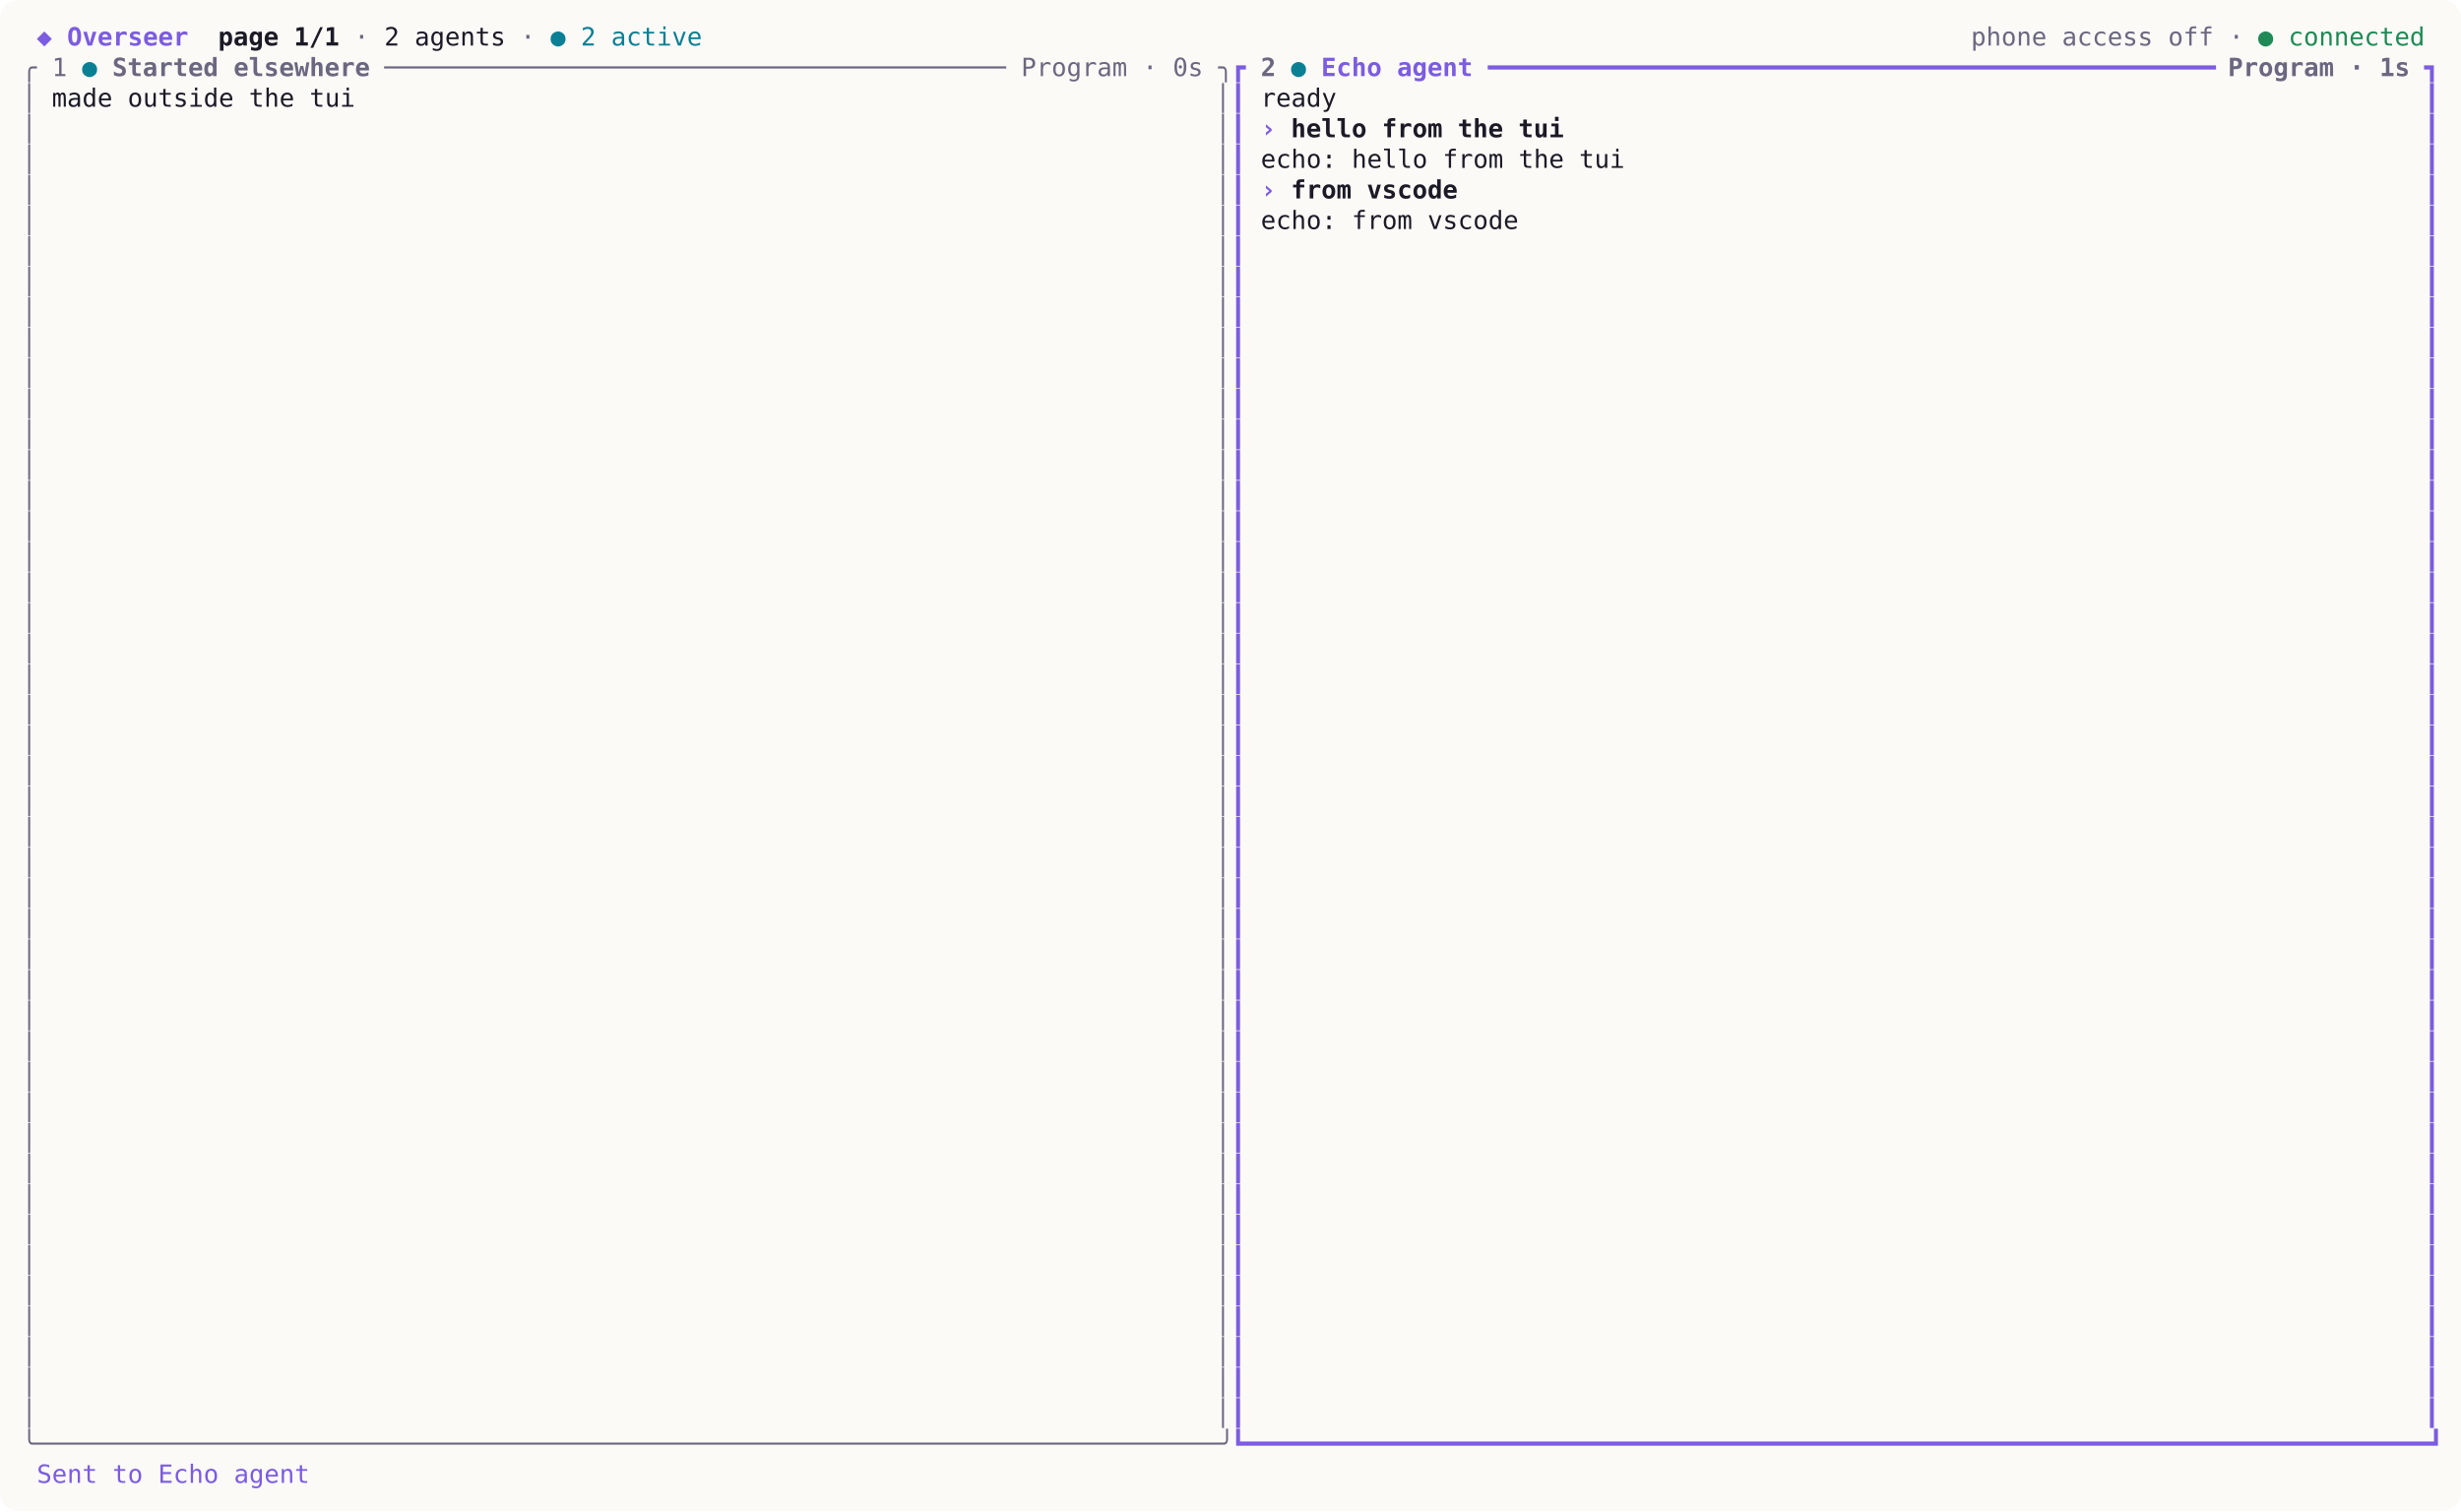
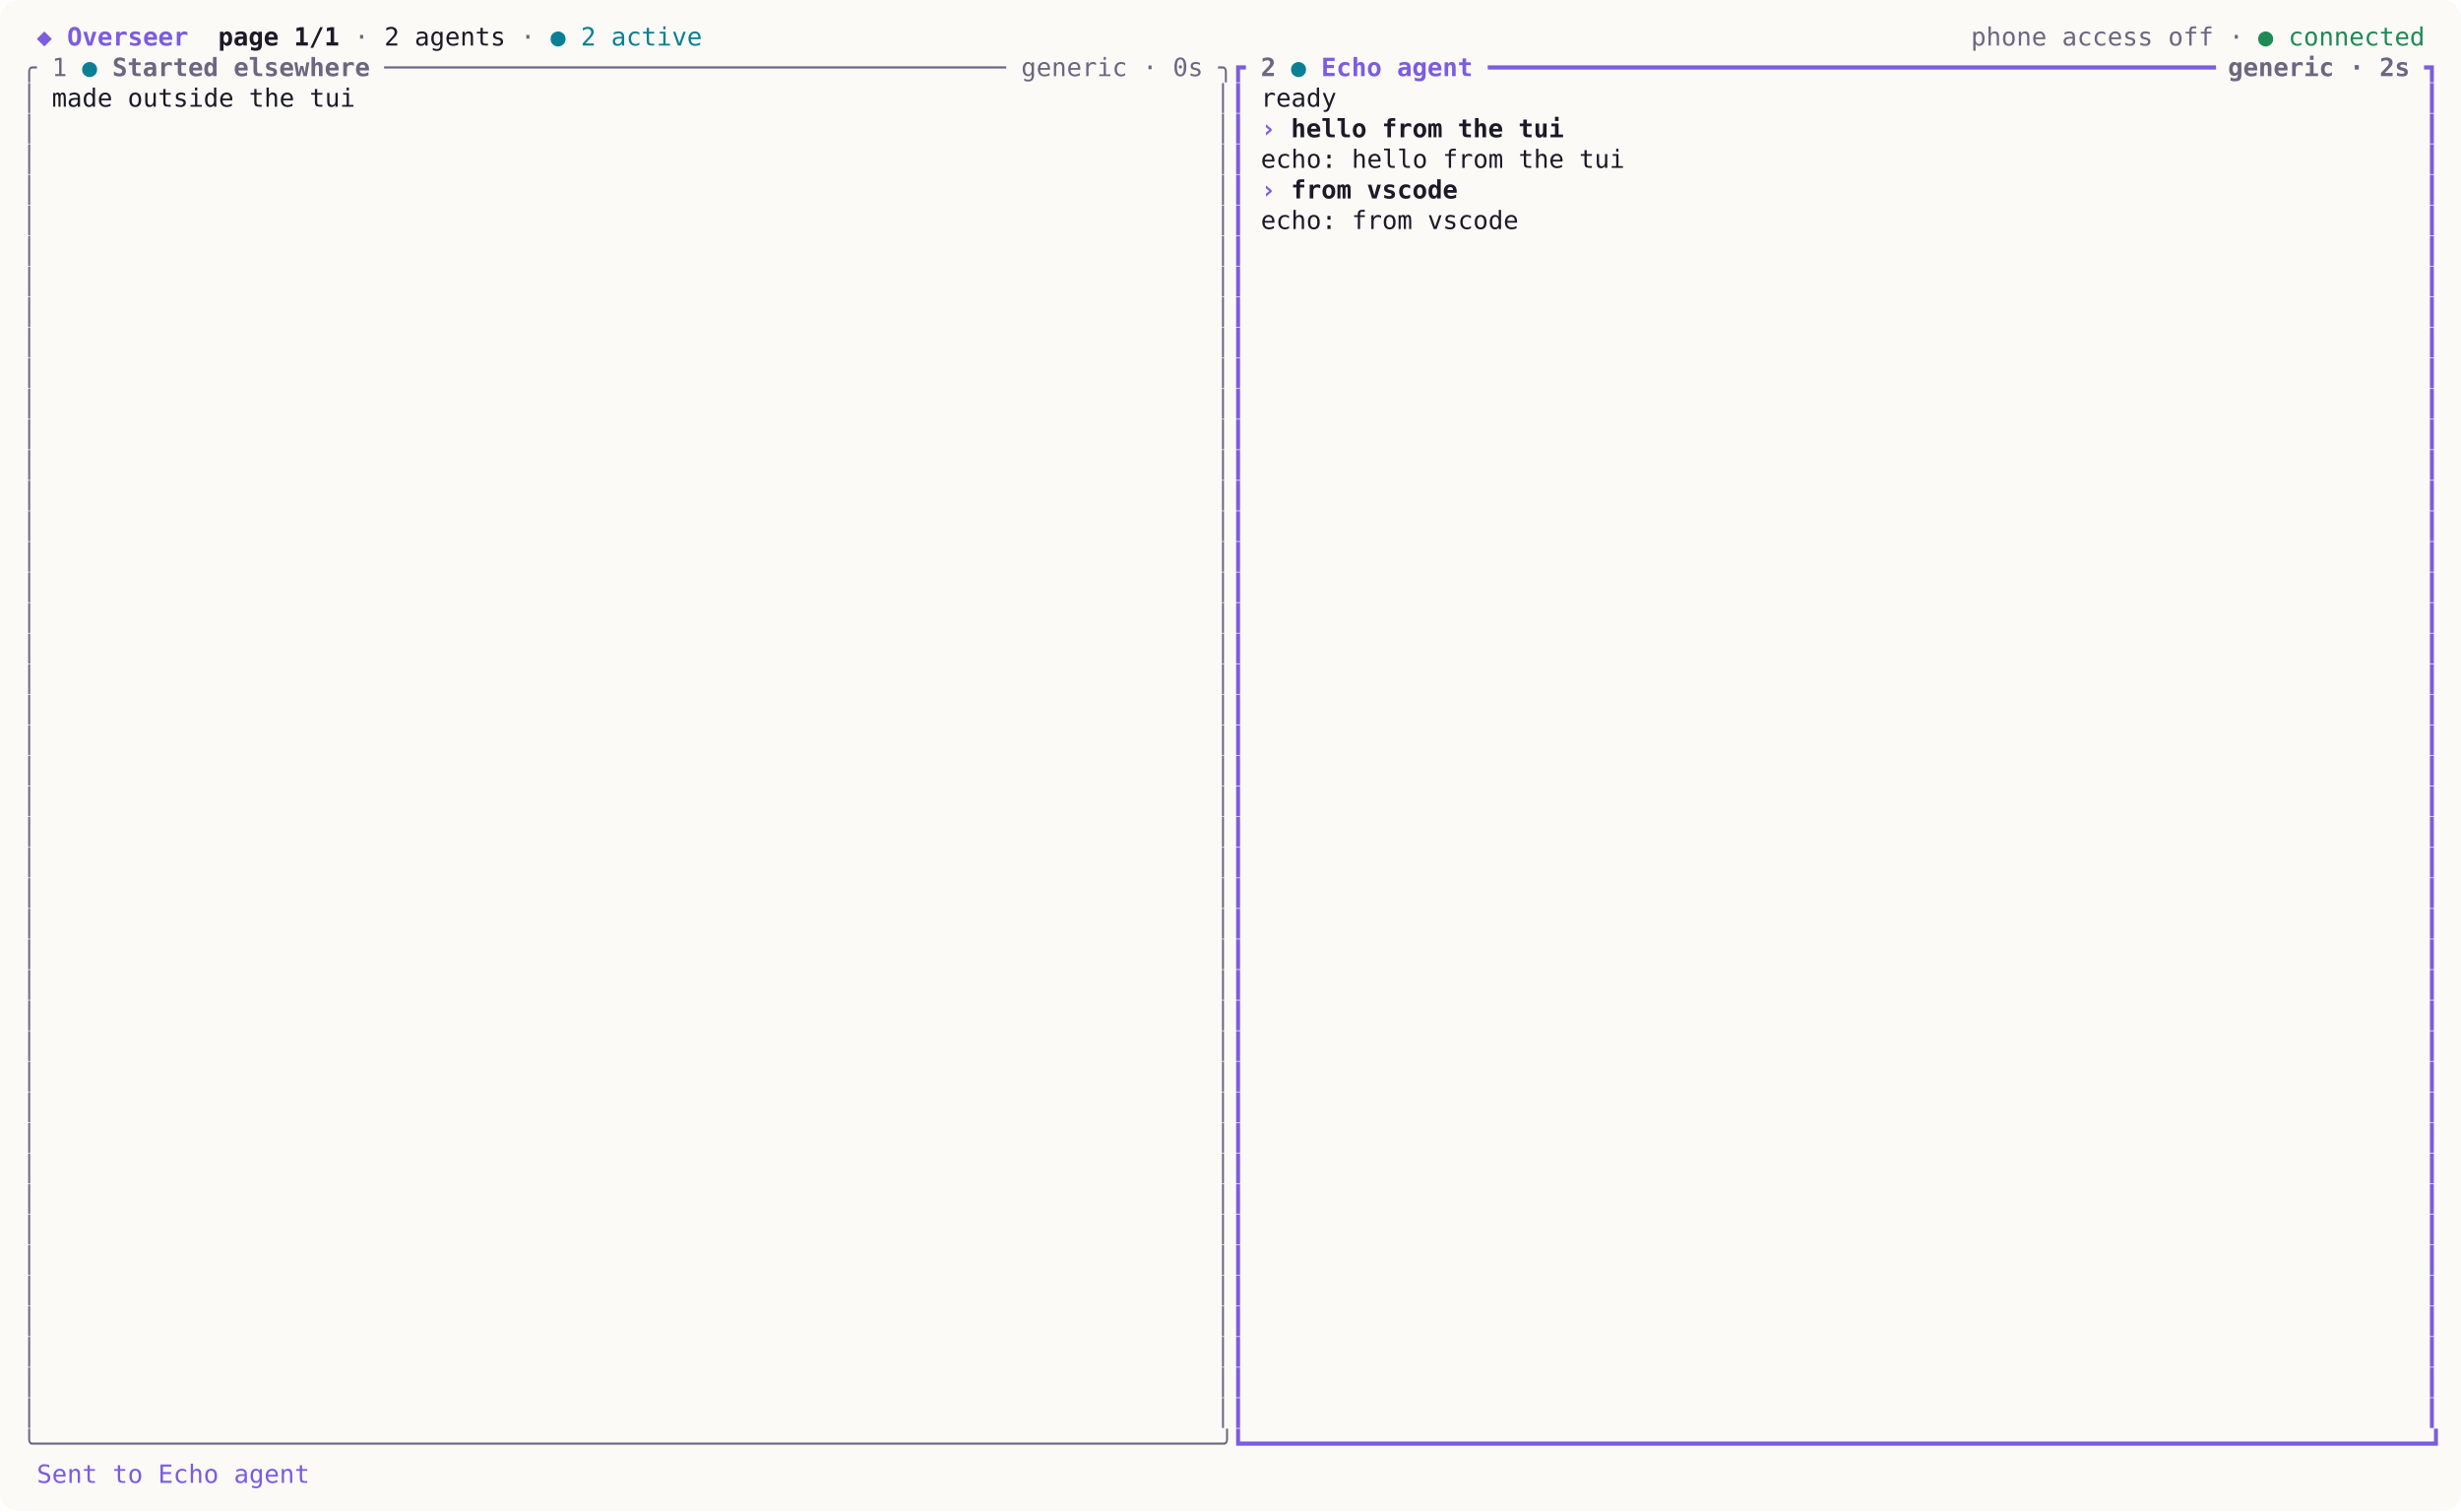
<svg xmlns="http://www.w3.org/2000/svg" width="1368" height="840" viewBox="0 0 1368 840">
  <rect width="100%" height="100%" rx="10" fill="#fbfaf7" />
  <g font-family="ui-monospace, SFMono-Regular, Menlo, monospace" font-size="14">
    <text x="12.0" y="25.3" textLength="100.8" lengthAdjust="spacingAndGlyphs" fill="#7c5ce0" font-weight="700" xml:space="preserve"> ◆ Overseer </text>
    <text x="112.8" y="25.3" textLength="84.0" lengthAdjust="spacingAndGlyphs" fill="#1c1a26" font-weight="700" xml:space="preserve"> page 1/1 </text>
    <text x="196.8" y="25.3" textLength="16.8" lengthAdjust="spacingAndGlyphs" fill="#6b6780" xml:space="preserve">· </text>
    <text x="213.6" y="25.3" textLength="67.2" lengthAdjust="spacingAndGlyphs" fill="#1c1a26" xml:space="preserve">2 agents</text>
    <text x="280.8" y="25.3" textLength="25.2" lengthAdjust="spacingAndGlyphs" fill="#6b6780" xml:space="preserve"> · </text>
    <text x="306.0" y="25.3" textLength="84.0" lengthAdjust="spacingAndGlyphs" fill="#0b7f93" xml:space="preserve">● 2 active</text>
    <text x="1095.6" y="25.3" textLength="159.6" lengthAdjust="spacingAndGlyphs" fill="#6b6780" xml:space="preserve">phone access off · </text>
    <text x="1255.2" y="25.3" textLength="100.8" lengthAdjust="spacingAndGlyphs" fill="#1f8a55" xml:space="preserve">● connected </text>
    <text x="12.0" y="42.3" textLength="33.6" lengthAdjust="spacingAndGlyphs" fill="#6b6780" xml:space="preserve">╭ 1 </text>
    <text x="45.6" y="42.3" textLength="16.8" lengthAdjust="spacingAndGlyphs" fill="#0b7f93" xml:space="preserve">● </text>
    <text x="62.4" y="42.3" textLength="142.8" lengthAdjust="spacingAndGlyphs" fill="#6b6780" font-weight="700" xml:space="preserve">Started elsewhere</text>
-     <text x="205.2" y="42.3" textLength="478.8" lengthAdjust="spacingAndGlyphs" fill="#6b6780" xml:space="preserve"> ───────────────────────────────────────── Program · 0s ╮</text>
+     <text x="205.2" y="42.3" textLength="478.8" lengthAdjust="spacingAndGlyphs" fill="#6b6780" xml:space="preserve"> ───────────────────────────────────────── generic · 0s ╮</text>
    <text x="684.0" y="42.3" textLength="8.4" lengthAdjust="spacingAndGlyphs" fill="#7c5ce0" font-weight="700" xml:space="preserve">┏</text>
    <text x="692.4" y="42.3" textLength="25.2" lengthAdjust="spacingAndGlyphs" fill="#6b6780" font-weight="700" xml:space="preserve"> 2 </text>
    <text x="717.6" y="42.3" textLength="16.8" lengthAdjust="spacingAndGlyphs" fill="#0b7f93" font-weight="700" xml:space="preserve">● </text>
    <text x="734.4" y="42.3" textLength="495.6" lengthAdjust="spacingAndGlyphs" fill="#7c5ce0" font-weight="700" xml:space="preserve">Echo agent ━━━━━━━━━━━━━━━━━━━━━━━━━━━━━━━━━━━━━━━━━━━━━━━━</text>
-     <text x="1230.0" y="42.3" textLength="117.6" lengthAdjust="spacingAndGlyphs" fill="#6b6780" font-weight="700" xml:space="preserve"> Program · 1s </text>
+     <text x="1230.0" y="42.3" textLength="117.6" lengthAdjust="spacingAndGlyphs" fill="#6b6780" font-weight="700" xml:space="preserve"> generic · 2s </text>
    <text x="1347.6" y="42.3" textLength="8.4" lengthAdjust="spacingAndGlyphs" fill="#7c5ce0" font-weight="700" xml:space="preserve">┓</text>
    <text x="12.0" y="59.3" textLength="8.4" lengthAdjust="spacingAndGlyphs" fill="#6b6780" xml:space="preserve">│</text>
    <text x="20.4" y="59.3" textLength="655.2" lengthAdjust="spacingAndGlyphs" fill="#1c1a26" xml:space="preserve"> made outside the tui                                                         </text>
    <text x="675.6" y="59.3" textLength="8.4" lengthAdjust="spacingAndGlyphs" fill="#6b6780" xml:space="preserve">│</text>
    <text x="684.0" y="59.3" textLength="8.4" lengthAdjust="spacingAndGlyphs" fill="#7c5ce0" font-weight="700" xml:space="preserve">┃</text>
    <text x="692.4" y="59.3" textLength="655.2" lengthAdjust="spacingAndGlyphs" fill="#1c1a26" xml:space="preserve"> ready                                                                        </text>
    <text x="1347.6" y="59.3" textLength="8.4" lengthAdjust="spacingAndGlyphs" fill="#7c5ce0" font-weight="700" xml:space="preserve">┃</text>
    <text x="12.0" y="76.3" textLength="8.4" lengthAdjust="spacingAndGlyphs" fill="#6b6780" xml:space="preserve">│</text>
    <text x="675.6" y="76.3" textLength="8.4" lengthAdjust="spacingAndGlyphs" fill="#6b6780" xml:space="preserve">│</text>
    <text x="684.0" y="76.3" textLength="8.4" lengthAdjust="spacingAndGlyphs" fill="#7c5ce0" font-weight="700" xml:space="preserve">┃</text>
    <text x="700.8" y="76.3" textLength="16.8" lengthAdjust="spacingAndGlyphs" fill="#7c5ce0" font-weight="700" xml:space="preserve">› </text>
    <text x="717.6" y="76.3" textLength="151.2" lengthAdjust="spacingAndGlyphs" fill="#1c1a26" font-weight="700" xml:space="preserve">hello from the tui</text>
    <text x="1347.6" y="76.3" textLength="8.4" lengthAdjust="spacingAndGlyphs" fill="#7c5ce0" font-weight="700" xml:space="preserve">┃</text>
    <text x="12.0" y="93.3" textLength="8.4" lengthAdjust="spacingAndGlyphs" fill="#6b6780" xml:space="preserve">│</text>
    <text x="675.6" y="93.3" textLength="8.4" lengthAdjust="spacingAndGlyphs" fill="#6b6780" xml:space="preserve">│</text>
    <text x="684.0" y="93.3" textLength="8.4" lengthAdjust="spacingAndGlyphs" fill="#7c5ce0" font-weight="700" xml:space="preserve">┃</text>
    <text x="692.4" y="93.3" textLength="655.2" lengthAdjust="spacingAndGlyphs" fill="#1c1a26" xml:space="preserve"> echo: hello from the tui                                                     </text>
    <text x="1347.6" y="93.3" textLength="8.4" lengthAdjust="spacingAndGlyphs" fill="#7c5ce0" font-weight="700" xml:space="preserve">┃</text>
    <text x="12.0" y="110.3" textLength="8.4" lengthAdjust="spacingAndGlyphs" fill="#6b6780" xml:space="preserve">│</text>
    <text x="675.6" y="110.3" textLength="8.4" lengthAdjust="spacingAndGlyphs" fill="#6b6780" xml:space="preserve">│</text>
    <text x="684.0" y="110.3" textLength="8.4" lengthAdjust="spacingAndGlyphs" fill="#7c5ce0" font-weight="700" xml:space="preserve">┃</text>
    <text x="700.8" y="110.3" textLength="16.8" lengthAdjust="spacingAndGlyphs" fill="#7c5ce0" font-weight="700" xml:space="preserve">› </text>
    <text x="717.6" y="110.3" textLength="92.4" lengthAdjust="spacingAndGlyphs" fill="#1c1a26" font-weight="700" xml:space="preserve">from vscode</text>
    <text x="1347.6" y="110.3" textLength="8.4" lengthAdjust="spacingAndGlyphs" fill="#7c5ce0" font-weight="700" xml:space="preserve">┃</text>
    <text x="12.0" y="127.3" textLength="8.4" lengthAdjust="spacingAndGlyphs" fill="#6b6780" xml:space="preserve">│</text>
    <text x="675.6" y="127.3" textLength="8.4" lengthAdjust="spacingAndGlyphs" fill="#6b6780" xml:space="preserve">│</text>
    <text x="684.0" y="127.3" textLength="8.4" lengthAdjust="spacingAndGlyphs" fill="#7c5ce0" font-weight="700" xml:space="preserve">┃</text>
    <text x="692.4" y="127.3" textLength="655.2" lengthAdjust="spacingAndGlyphs" fill="#1c1a26" xml:space="preserve"> echo: from vscode                                                            </text>
    <text x="1347.6" y="127.3" textLength="8.4" lengthAdjust="spacingAndGlyphs" fill="#7c5ce0" font-weight="700" xml:space="preserve">┃</text>
    <text x="12.0" y="144.3" textLength="8.4" lengthAdjust="spacingAndGlyphs" fill="#6b6780" xml:space="preserve">│</text>
    <text x="675.6" y="144.3" textLength="8.4" lengthAdjust="spacingAndGlyphs" fill="#6b6780" xml:space="preserve">│</text>
    <text x="684.0" y="144.3" textLength="8.4" lengthAdjust="spacingAndGlyphs" fill="#7c5ce0" font-weight="700" xml:space="preserve">┃</text>
    <text x="1347.6" y="144.3" textLength="8.4" lengthAdjust="spacingAndGlyphs" fill="#7c5ce0" font-weight="700" xml:space="preserve">┃</text>
    <text x="12.0" y="161.3" textLength="8.4" lengthAdjust="spacingAndGlyphs" fill="#6b6780" xml:space="preserve">│</text>
    <text x="675.6" y="161.3" textLength="8.4" lengthAdjust="spacingAndGlyphs" fill="#6b6780" xml:space="preserve">│</text>
    <text x="684.0" y="161.3" textLength="8.4" lengthAdjust="spacingAndGlyphs" fill="#7c5ce0" font-weight="700" xml:space="preserve">┃</text>
    <text x="1347.6" y="161.3" textLength="8.4" lengthAdjust="spacingAndGlyphs" fill="#7c5ce0" font-weight="700" xml:space="preserve">┃</text>
    <text x="12.0" y="178.3" textLength="8.4" lengthAdjust="spacingAndGlyphs" fill="#6b6780" xml:space="preserve">│</text>
    <text x="675.6" y="178.3" textLength="8.4" lengthAdjust="spacingAndGlyphs" fill="#6b6780" xml:space="preserve">│</text>
    <text x="684.0" y="178.3" textLength="8.4" lengthAdjust="spacingAndGlyphs" fill="#7c5ce0" font-weight="700" xml:space="preserve">┃</text>
    <text x="1347.6" y="178.3" textLength="8.4" lengthAdjust="spacingAndGlyphs" fill="#7c5ce0" font-weight="700" xml:space="preserve">┃</text>
    <text x="12.0" y="195.3" textLength="8.4" lengthAdjust="spacingAndGlyphs" fill="#6b6780" xml:space="preserve">│</text>
    <text x="675.6" y="195.3" textLength="8.4" lengthAdjust="spacingAndGlyphs" fill="#6b6780" xml:space="preserve">│</text>
    <text x="684.0" y="195.3" textLength="8.4" lengthAdjust="spacingAndGlyphs" fill="#7c5ce0" font-weight="700" xml:space="preserve">┃</text>
    <text x="1347.6" y="195.3" textLength="8.4" lengthAdjust="spacingAndGlyphs" fill="#7c5ce0" font-weight="700" xml:space="preserve">┃</text>
    <text x="12.0" y="212.3" textLength="8.4" lengthAdjust="spacingAndGlyphs" fill="#6b6780" xml:space="preserve">│</text>
    <text x="675.6" y="212.3" textLength="8.4" lengthAdjust="spacingAndGlyphs" fill="#6b6780" xml:space="preserve">│</text>
    <text x="684.0" y="212.3" textLength="8.4" lengthAdjust="spacingAndGlyphs" fill="#7c5ce0" font-weight="700" xml:space="preserve">┃</text>
    <text x="1347.6" y="212.3" textLength="8.4" lengthAdjust="spacingAndGlyphs" fill="#7c5ce0" font-weight="700" xml:space="preserve">┃</text>
    <text x="12.0" y="229.3" textLength="8.4" lengthAdjust="spacingAndGlyphs" fill="#6b6780" xml:space="preserve">│</text>
    <text x="675.6" y="229.3" textLength="8.4" lengthAdjust="spacingAndGlyphs" fill="#6b6780" xml:space="preserve">│</text>
    <text x="684.0" y="229.3" textLength="8.4" lengthAdjust="spacingAndGlyphs" fill="#7c5ce0" font-weight="700" xml:space="preserve">┃</text>
    <text x="1347.6" y="229.3" textLength="8.4" lengthAdjust="spacingAndGlyphs" fill="#7c5ce0" font-weight="700" xml:space="preserve">┃</text>
    <text x="12.0" y="246.3" textLength="8.4" lengthAdjust="spacingAndGlyphs" fill="#6b6780" xml:space="preserve">│</text>
    <text x="675.6" y="246.3" textLength="8.4" lengthAdjust="spacingAndGlyphs" fill="#6b6780" xml:space="preserve">│</text>
    <text x="684.0" y="246.3" textLength="8.4" lengthAdjust="spacingAndGlyphs" fill="#7c5ce0" font-weight="700" xml:space="preserve">┃</text>
    <text x="1347.6" y="246.3" textLength="8.4" lengthAdjust="spacingAndGlyphs" fill="#7c5ce0" font-weight="700" xml:space="preserve">┃</text>
    <text x="12.0" y="263.3" textLength="8.4" lengthAdjust="spacingAndGlyphs" fill="#6b6780" xml:space="preserve">│</text>
    <text x="675.6" y="263.3" textLength="8.4" lengthAdjust="spacingAndGlyphs" fill="#6b6780" xml:space="preserve">│</text>
    <text x="684.0" y="263.3" textLength="8.4" lengthAdjust="spacingAndGlyphs" fill="#7c5ce0" font-weight="700" xml:space="preserve">┃</text>
    <text x="1347.6" y="263.3" textLength="8.4" lengthAdjust="spacingAndGlyphs" fill="#7c5ce0" font-weight="700" xml:space="preserve">┃</text>
    <text x="12.0" y="280.3" textLength="8.4" lengthAdjust="spacingAndGlyphs" fill="#6b6780" xml:space="preserve">│</text>
    <text x="675.6" y="280.3" textLength="8.4" lengthAdjust="spacingAndGlyphs" fill="#6b6780" xml:space="preserve">│</text>
    <text x="684.0" y="280.3" textLength="8.4" lengthAdjust="spacingAndGlyphs" fill="#7c5ce0" font-weight="700" xml:space="preserve">┃</text>
    <text x="1347.6" y="280.3" textLength="8.4" lengthAdjust="spacingAndGlyphs" fill="#7c5ce0" font-weight="700" xml:space="preserve">┃</text>
    <text x="12.0" y="297.3" textLength="8.4" lengthAdjust="spacingAndGlyphs" fill="#6b6780" xml:space="preserve">│</text>
    <text x="675.6" y="297.3" textLength="8.4" lengthAdjust="spacingAndGlyphs" fill="#6b6780" xml:space="preserve">│</text>
    <text x="684.0" y="297.3" textLength="8.4" lengthAdjust="spacingAndGlyphs" fill="#7c5ce0" font-weight="700" xml:space="preserve">┃</text>
    <text x="1347.6" y="297.3" textLength="8.4" lengthAdjust="spacingAndGlyphs" fill="#7c5ce0" font-weight="700" xml:space="preserve">┃</text>
    <text x="12.0" y="314.3" textLength="8.4" lengthAdjust="spacingAndGlyphs" fill="#6b6780" xml:space="preserve">│</text>
    <text x="675.6" y="314.3" textLength="8.4" lengthAdjust="spacingAndGlyphs" fill="#6b6780" xml:space="preserve">│</text>
    <text x="684.0" y="314.3" textLength="8.4" lengthAdjust="spacingAndGlyphs" fill="#7c5ce0" font-weight="700" xml:space="preserve">┃</text>
    <text x="1347.6" y="314.3" textLength="8.4" lengthAdjust="spacingAndGlyphs" fill="#7c5ce0" font-weight="700" xml:space="preserve">┃</text>
    <text x="12.0" y="331.3" textLength="8.4" lengthAdjust="spacingAndGlyphs" fill="#6b6780" xml:space="preserve">│</text>
    <text x="675.6" y="331.3" textLength="8.4" lengthAdjust="spacingAndGlyphs" fill="#6b6780" xml:space="preserve">│</text>
    <text x="684.0" y="331.3" textLength="8.4" lengthAdjust="spacingAndGlyphs" fill="#7c5ce0" font-weight="700" xml:space="preserve">┃</text>
    <text x="1347.6" y="331.3" textLength="8.4" lengthAdjust="spacingAndGlyphs" fill="#7c5ce0" font-weight="700" xml:space="preserve">┃</text>
    <text x="12.0" y="348.3" textLength="8.4" lengthAdjust="spacingAndGlyphs" fill="#6b6780" xml:space="preserve">│</text>
    <text x="675.6" y="348.3" textLength="8.4" lengthAdjust="spacingAndGlyphs" fill="#6b6780" xml:space="preserve">│</text>
    <text x="684.0" y="348.3" textLength="8.4" lengthAdjust="spacingAndGlyphs" fill="#7c5ce0" font-weight="700" xml:space="preserve">┃</text>
    <text x="1347.6" y="348.3" textLength="8.4" lengthAdjust="spacingAndGlyphs" fill="#7c5ce0" font-weight="700" xml:space="preserve">┃</text>
    <text x="12.0" y="365.3" textLength="8.4" lengthAdjust="spacingAndGlyphs" fill="#6b6780" xml:space="preserve">│</text>
    <text x="675.6" y="365.3" textLength="8.4" lengthAdjust="spacingAndGlyphs" fill="#6b6780" xml:space="preserve">│</text>
    <text x="684.0" y="365.3" textLength="8.4" lengthAdjust="spacingAndGlyphs" fill="#7c5ce0" font-weight="700" xml:space="preserve">┃</text>
    <text x="1347.6" y="365.3" textLength="8.4" lengthAdjust="spacingAndGlyphs" fill="#7c5ce0" font-weight="700" xml:space="preserve">┃</text>
    <text x="12.0" y="382.3" textLength="8.4" lengthAdjust="spacingAndGlyphs" fill="#6b6780" xml:space="preserve">│</text>
    <text x="675.6" y="382.3" textLength="8.4" lengthAdjust="spacingAndGlyphs" fill="#6b6780" xml:space="preserve">│</text>
    <text x="684.0" y="382.3" textLength="8.4" lengthAdjust="spacingAndGlyphs" fill="#7c5ce0" font-weight="700" xml:space="preserve">┃</text>
    <text x="1347.6" y="382.3" textLength="8.4" lengthAdjust="spacingAndGlyphs" fill="#7c5ce0" font-weight="700" xml:space="preserve">┃</text>
    <text x="12.0" y="399.3" textLength="8.4" lengthAdjust="spacingAndGlyphs" fill="#6b6780" xml:space="preserve">│</text>
    <text x="675.6" y="399.3" textLength="8.4" lengthAdjust="spacingAndGlyphs" fill="#6b6780" xml:space="preserve">│</text>
    <text x="684.0" y="399.3" textLength="8.4" lengthAdjust="spacingAndGlyphs" fill="#7c5ce0" font-weight="700" xml:space="preserve">┃</text>
    <text x="1347.6" y="399.3" textLength="8.4" lengthAdjust="spacingAndGlyphs" fill="#7c5ce0" font-weight="700" xml:space="preserve">┃</text>
    <text x="12.0" y="416.3" textLength="8.4" lengthAdjust="spacingAndGlyphs" fill="#6b6780" xml:space="preserve">│</text>
    <text x="675.6" y="416.3" textLength="8.4" lengthAdjust="spacingAndGlyphs" fill="#6b6780" xml:space="preserve">│</text>
    <text x="684.0" y="416.3" textLength="8.4" lengthAdjust="spacingAndGlyphs" fill="#7c5ce0" font-weight="700" xml:space="preserve">┃</text>
    <text x="1347.6" y="416.3" textLength="8.4" lengthAdjust="spacingAndGlyphs" fill="#7c5ce0" font-weight="700" xml:space="preserve">┃</text>
    <text x="12.0" y="433.3" textLength="8.4" lengthAdjust="spacingAndGlyphs" fill="#6b6780" xml:space="preserve">│</text>
    <text x="675.6" y="433.3" textLength="8.4" lengthAdjust="spacingAndGlyphs" fill="#6b6780" xml:space="preserve">│</text>
    <text x="684.0" y="433.3" textLength="8.4" lengthAdjust="spacingAndGlyphs" fill="#7c5ce0" font-weight="700" xml:space="preserve">┃</text>
    <text x="1347.6" y="433.3" textLength="8.4" lengthAdjust="spacingAndGlyphs" fill="#7c5ce0" font-weight="700" xml:space="preserve">┃</text>
    <text x="12.0" y="450.3" textLength="8.4" lengthAdjust="spacingAndGlyphs" fill="#6b6780" xml:space="preserve">│</text>
    <text x="675.6" y="450.3" textLength="8.4" lengthAdjust="spacingAndGlyphs" fill="#6b6780" xml:space="preserve">│</text>
    <text x="684.0" y="450.3" textLength="8.4" lengthAdjust="spacingAndGlyphs" fill="#7c5ce0" font-weight="700" xml:space="preserve">┃</text>
    <text x="1347.6" y="450.3" textLength="8.4" lengthAdjust="spacingAndGlyphs" fill="#7c5ce0" font-weight="700" xml:space="preserve">┃</text>
    <text x="12.0" y="467.3" textLength="8.4" lengthAdjust="spacingAndGlyphs" fill="#6b6780" xml:space="preserve">│</text>
    <text x="675.6" y="467.3" textLength="8.4" lengthAdjust="spacingAndGlyphs" fill="#6b6780" xml:space="preserve">│</text>
    <text x="684.0" y="467.3" textLength="8.4" lengthAdjust="spacingAndGlyphs" fill="#7c5ce0" font-weight="700" xml:space="preserve">┃</text>
    <text x="1347.6" y="467.3" textLength="8.4" lengthAdjust="spacingAndGlyphs" fill="#7c5ce0" font-weight="700" xml:space="preserve">┃</text>
    <text x="12.0" y="484.3" textLength="8.4" lengthAdjust="spacingAndGlyphs" fill="#6b6780" xml:space="preserve">│</text>
    <text x="675.6" y="484.3" textLength="8.4" lengthAdjust="spacingAndGlyphs" fill="#6b6780" xml:space="preserve">│</text>
    <text x="684.0" y="484.3" textLength="8.4" lengthAdjust="spacingAndGlyphs" fill="#7c5ce0" font-weight="700" xml:space="preserve">┃</text>
    <text x="1347.6" y="484.3" textLength="8.4" lengthAdjust="spacingAndGlyphs" fill="#7c5ce0" font-weight="700" xml:space="preserve">┃</text>
    <text x="12.0" y="501.3" textLength="8.4" lengthAdjust="spacingAndGlyphs" fill="#6b6780" xml:space="preserve">│</text>
    <text x="675.6" y="501.3" textLength="8.4" lengthAdjust="spacingAndGlyphs" fill="#6b6780" xml:space="preserve">│</text>
    <text x="684.0" y="501.3" textLength="8.4" lengthAdjust="spacingAndGlyphs" fill="#7c5ce0" font-weight="700" xml:space="preserve">┃</text>
    <text x="1347.6" y="501.3" textLength="8.4" lengthAdjust="spacingAndGlyphs" fill="#7c5ce0" font-weight="700" xml:space="preserve">┃</text>
    <text x="12.0" y="518.3" textLength="8.4" lengthAdjust="spacingAndGlyphs" fill="#6b6780" xml:space="preserve">│</text>
    <text x="675.6" y="518.3" textLength="8.4" lengthAdjust="spacingAndGlyphs" fill="#6b6780" xml:space="preserve">│</text>
    <text x="684.0" y="518.3" textLength="8.4" lengthAdjust="spacingAndGlyphs" fill="#7c5ce0" font-weight="700" xml:space="preserve">┃</text>
    <text x="1347.6" y="518.3" textLength="8.4" lengthAdjust="spacingAndGlyphs" fill="#7c5ce0" font-weight="700" xml:space="preserve">┃</text>
    <text x="12.0" y="535.3" textLength="8.4" lengthAdjust="spacingAndGlyphs" fill="#6b6780" xml:space="preserve">│</text>
    <text x="675.6" y="535.3" textLength="8.4" lengthAdjust="spacingAndGlyphs" fill="#6b6780" xml:space="preserve">│</text>
    <text x="684.0" y="535.3" textLength="8.4" lengthAdjust="spacingAndGlyphs" fill="#7c5ce0" font-weight="700" xml:space="preserve">┃</text>
    <text x="1347.6" y="535.3" textLength="8.4" lengthAdjust="spacingAndGlyphs" fill="#7c5ce0" font-weight="700" xml:space="preserve">┃</text>
    <text x="12.0" y="552.3" textLength="8.4" lengthAdjust="spacingAndGlyphs" fill="#6b6780" xml:space="preserve">│</text>
    <text x="675.6" y="552.3" textLength="8.4" lengthAdjust="spacingAndGlyphs" fill="#6b6780" xml:space="preserve">│</text>
    <text x="684.0" y="552.3" textLength="8.4" lengthAdjust="spacingAndGlyphs" fill="#7c5ce0" font-weight="700" xml:space="preserve">┃</text>
    <text x="1347.6" y="552.3" textLength="8.4" lengthAdjust="spacingAndGlyphs" fill="#7c5ce0" font-weight="700" xml:space="preserve">┃</text>
    <text x="12.0" y="569.3" textLength="8.4" lengthAdjust="spacingAndGlyphs" fill="#6b6780" xml:space="preserve">│</text>
    <text x="675.6" y="569.3" textLength="8.4" lengthAdjust="spacingAndGlyphs" fill="#6b6780" xml:space="preserve">│</text>
    <text x="684.0" y="569.3" textLength="8.4" lengthAdjust="spacingAndGlyphs" fill="#7c5ce0" font-weight="700" xml:space="preserve">┃</text>
    <text x="1347.6" y="569.3" textLength="8.4" lengthAdjust="spacingAndGlyphs" fill="#7c5ce0" font-weight="700" xml:space="preserve">┃</text>
    <text x="12.0" y="586.3" textLength="8.4" lengthAdjust="spacingAndGlyphs" fill="#6b6780" xml:space="preserve">│</text>
    <text x="675.6" y="586.3" textLength="8.4" lengthAdjust="spacingAndGlyphs" fill="#6b6780" xml:space="preserve">│</text>
    <text x="684.0" y="586.3" textLength="8.4" lengthAdjust="spacingAndGlyphs" fill="#7c5ce0" font-weight="700" xml:space="preserve">┃</text>
    <text x="1347.6" y="586.3" textLength="8.4" lengthAdjust="spacingAndGlyphs" fill="#7c5ce0" font-weight="700" xml:space="preserve">┃</text>
    <text x="12.0" y="603.3" textLength="8.4" lengthAdjust="spacingAndGlyphs" fill="#6b6780" xml:space="preserve">│</text>
    <text x="675.6" y="603.3" textLength="8.4" lengthAdjust="spacingAndGlyphs" fill="#6b6780" xml:space="preserve">│</text>
    <text x="684.0" y="603.3" textLength="8.4" lengthAdjust="spacingAndGlyphs" fill="#7c5ce0" font-weight="700" xml:space="preserve">┃</text>
    <text x="1347.6" y="603.3" textLength="8.4" lengthAdjust="spacingAndGlyphs" fill="#7c5ce0" font-weight="700" xml:space="preserve">┃</text>
    <text x="12.0" y="620.3" textLength="8.4" lengthAdjust="spacingAndGlyphs" fill="#6b6780" xml:space="preserve">│</text>
    <text x="675.6" y="620.3" textLength="8.4" lengthAdjust="spacingAndGlyphs" fill="#6b6780" xml:space="preserve">│</text>
    <text x="684.0" y="620.3" textLength="8.4" lengthAdjust="spacingAndGlyphs" fill="#7c5ce0" font-weight="700" xml:space="preserve">┃</text>
    <text x="1347.6" y="620.3" textLength="8.4" lengthAdjust="spacingAndGlyphs" fill="#7c5ce0" font-weight="700" xml:space="preserve">┃</text>
    <text x="12.0" y="637.3" textLength="8.4" lengthAdjust="spacingAndGlyphs" fill="#6b6780" xml:space="preserve">│</text>
    <text x="675.6" y="637.3" textLength="8.4" lengthAdjust="spacingAndGlyphs" fill="#6b6780" xml:space="preserve">│</text>
    <text x="684.0" y="637.3" textLength="8.4" lengthAdjust="spacingAndGlyphs" fill="#7c5ce0" font-weight="700" xml:space="preserve">┃</text>
    <text x="1347.6" y="637.3" textLength="8.4" lengthAdjust="spacingAndGlyphs" fill="#7c5ce0" font-weight="700" xml:space="preserve">┃</text>
    <text x="12.0" y="654.3" textLength="8.4" lengthAdjust="spacingAndGlyphs" fill="#6b6780" xml:space="preserve">│</text>
    <text x="675.6" y="654.3" textLength="8.4" lengthAdjust="spacingAndGlyphs" fill="#6b6780" xml:space="preserve">│</text>
    <text x="684.0" y="654.3" textLength="8.4" lengthAdjust="spacingAndGlyphs" fill="#7c5ce0" font-weight="700" xml:space="preserve">┃</text>
    <text x="1347.6" y="654.3" textLength="8.4" lengthAdjust="spacingAndGlyphs" fill="#7c5ce0" font-weight="700" xml:space="preserve">┃</text>
    <text x="12.0" y="671.3" textLength="8.4" lengthAdjust="spacingAndGlyphs" fill="#6b6780" xml:space="preserve">│</text>
    <text x="675.6" y="671.3" textLength="8.4" lengthAdjust="spacingAndGlyphs" fill="#6b6780" xml:space="preserve">│</text>
    <text x="684.0" y="671.3" textLength="8.4" lengthAdjust="spacingAndGlyphs" fill="#7c5ce0" font-weight="700" xml:space="preserve">┃</text>
    <text x="1347.6" y="671.3" textLength="8.4" lengthAdjust="spacingAndGlyphs" fill="#7c5ce0" font-weight="700" xml:space="preserve">┃</text>
    <text x="12.0" y="688.3" textLength="8.4" lengthAdjust="spacingAndGlyphs" fill="#6b6780" xml:space="preserve">│</text>
    <text x="675.6" y="688.3" textLength="8.4" lengthAdjust="spacingAndGlyphs" fill="#6b6780" xml:space="preserve">│</text>
    <text x="684.0" y="688.3" textLength="8.4" lengthAdjust="spacingAndGlyphs" fill="#7c5ce0" font-weight="700" xml:space="preserve">┃</text>
    <text x="1347.6" y="688.3" textLength="8.4" lengthAdjust="spacingAndGlyphs" fill="#7c5ce0" font-weight="700" xml:space="preserve">┃</text>
    <text x="12.0" y="705.3" textLength="8.4" lengthAdjust="spacingAndGlyphs" fill="#6b6780" xml:space="preserve">│</text>
    <text x="675.6" y="705.3" textLength="8.4" lengthAdjust="spacingAndGlyphs" fill="#6b6780" xml:space="preserve">│</text>
    <text x="684.0" y="705.3" textLength="8.4" lengthAdjust="spacingAndGlyphs" fill="#7c5ce0" font-weight="700" xml:space="preserve">┃</text>
    <text x="1347.6" y="705.3" textLength="8.4" lengthAdjust="spacingAndGlyphs" fill="#7c5ce0" font-weight="700" xml:space="preserve">┃</text>
    <text x="12.0" y="722.3" textLength="8.4" lengthAdjust="spacingAndGlyphs" fill="#6b6780" xml:space="preserve">│</text>
    <text x="675.6" y="722.3" textLength="8.4" lengthAdjust="spacingAndGlyphs" fill="#6b6780" xml:space="preserve">│</text>
    <text x="684.0" y="722.3" textLength="8.4" lengthAdjust="spacingAndGlyphs" fill="#7c5ce0" font-weight="700" xml:space="preserve">┃</text>
    <text x="1347.6" y="722.3" textLength="8.4" lengthAdjust="spacingAndGlyphs" fill="#7c5ce0" font-weight="700" xml:space="preserve">┃</text>
    <text x="12.0" y="739.3" textLength="8.4" lengthAdjust="spacingAndGlyphs" fill="#6b6780" xml:space="preserve">│</text>
    <text x="675.6" y="739.3" textLength="8.4" lengthAdjust="spacingAndGlyphs" fill="#6b6780" xml:space="preserve">│</text>
    <text x="684.0" y="739.3" textLength="8.4" lengthAdjust="spacingAndGlyphs" fill="#7c5ce0" font-weight="700" xml:space="preserve">┃</text>
    <text x="1347.6" y="739.3" textLength="8.4" lengthAdjust="spacingAndGlyphs" fill="#7c5ce0" font-weight="700" xml:space="preserve">┃</text>
    <text x="12.0" y="756.3" textLength="8.4" lengthAdjust="spacingAndGlyphs" fill="#6b6780" xml:space="preserve">│</text>
    <text x="675.6" y="756.3" textLength="8.4" lengthAdjust="spacingAndGlyphs" fill="#6b6780" xml:space="preserve">│</text>
    <text x="684.0" y="756.3" textLength="8.4" lengthAdjust="spacingAndGlyphs" fill="#7c5ce0" font-weight="700" xml:space="preserve">┃</text>
    <text x="1347.6" y="756.3" textLength="8.4" lengthAdjust="spacingAndGlyphs" fill="#7c5ce0" font-weight="700" xml:space="preserve">┃</text>
    <text x="12.0" y="773.3" textLength="8.4" lengthAdjust="spacingAndGlyphs" fill="#6b6780" xml:space="preserve">│</text>
    <text x="675.6" y="773.3" textLength="8.4" lengthAdjust="spacingAndGlyphs" fill="#6b6780" xml:space="preserve">│</text>
    <text x="684.0" y="773.3" textLength="8.4" lengthAdjust="spacingAndGlyphs" fill="#7c5ce0" font-weight="700" xml:space="preserve">┃</text>
    <text x="1347.6" y="773.3" textLength="8.4" lengthAdjust="spacingAndGlyphs" fill="#7c5ce0" font-weight="700" xml:space="preserve">┃</text>
    <text x="12.0" y="790.3" textLength="8.4" lengthAdjust="spacingAndGlyphs" fill="#6b6780" xml:space="preserve">│</text>
    <text x="675.6" y="790.3" textLength="8.4" lengthAdjust="spacingAndGlyphs" fill="#6b6780" xml:space="preserve">│</text>
    <text x="684.0" y="790.3" textLength="8.4" lengthAdjust="spacingAndGlyphs" fill="#7c5ce0" font-weight="700" xml:space="preserve">┃</text>
    <text x="1347.6" y="790.3" textLength="8.4" lengthAdjust="spacingAndGlyphs" fill="#7c5ce0" font-weight="700" xml:space="preserve">┃</text>
    <text x="12.0" y="807.3" textLength="672.0" lengthAdjust="spacingAndGlyphs" fill="#6b6780" xml:space="preserve">╰──────────────────────────────────────────────────────────────────────────────╯</text>
    <text x="684.0" y="807.3" textLength="672.0" lengthAdjust="spacingAndGlyphs" fill="#7c5ce0" font-weight="700" xml:space="preserve">┗━━━━━━━━━━━━━━━━━━━━━━━━━━━━━━━━━━━━━━━━━━━━━━━━━━━━━━━━━━━━━━━━━━━━━━━━━━━━━━┛</text>
    <text x="12.0" y="824.3" textLength="159.6" lengthAdjust="spacingAndGlyphs" fill="#7c5ce0" xml:space="preserve"> Sent to Echo agent</text>
  </g>
</svg>
